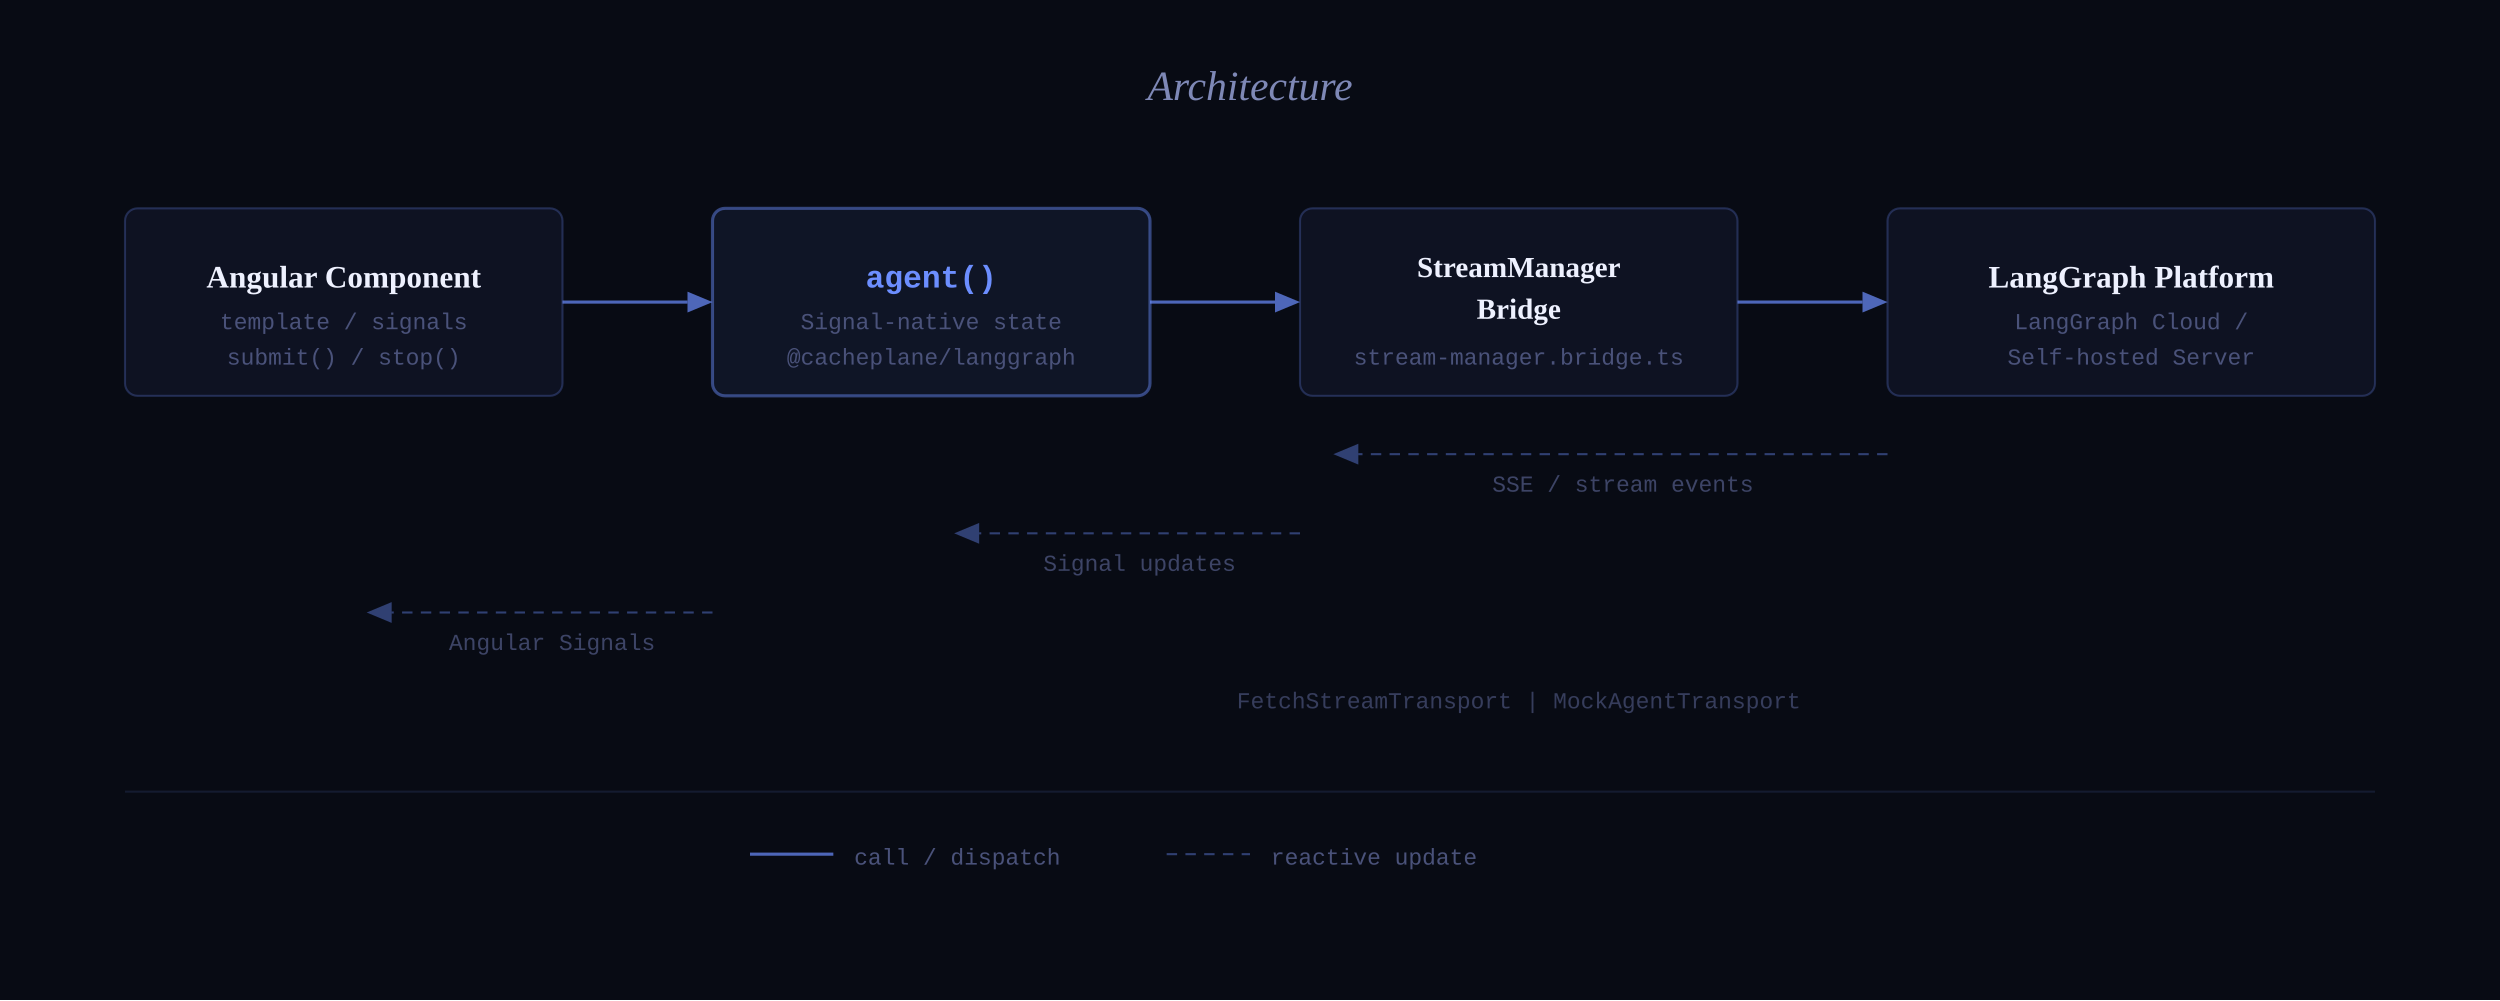
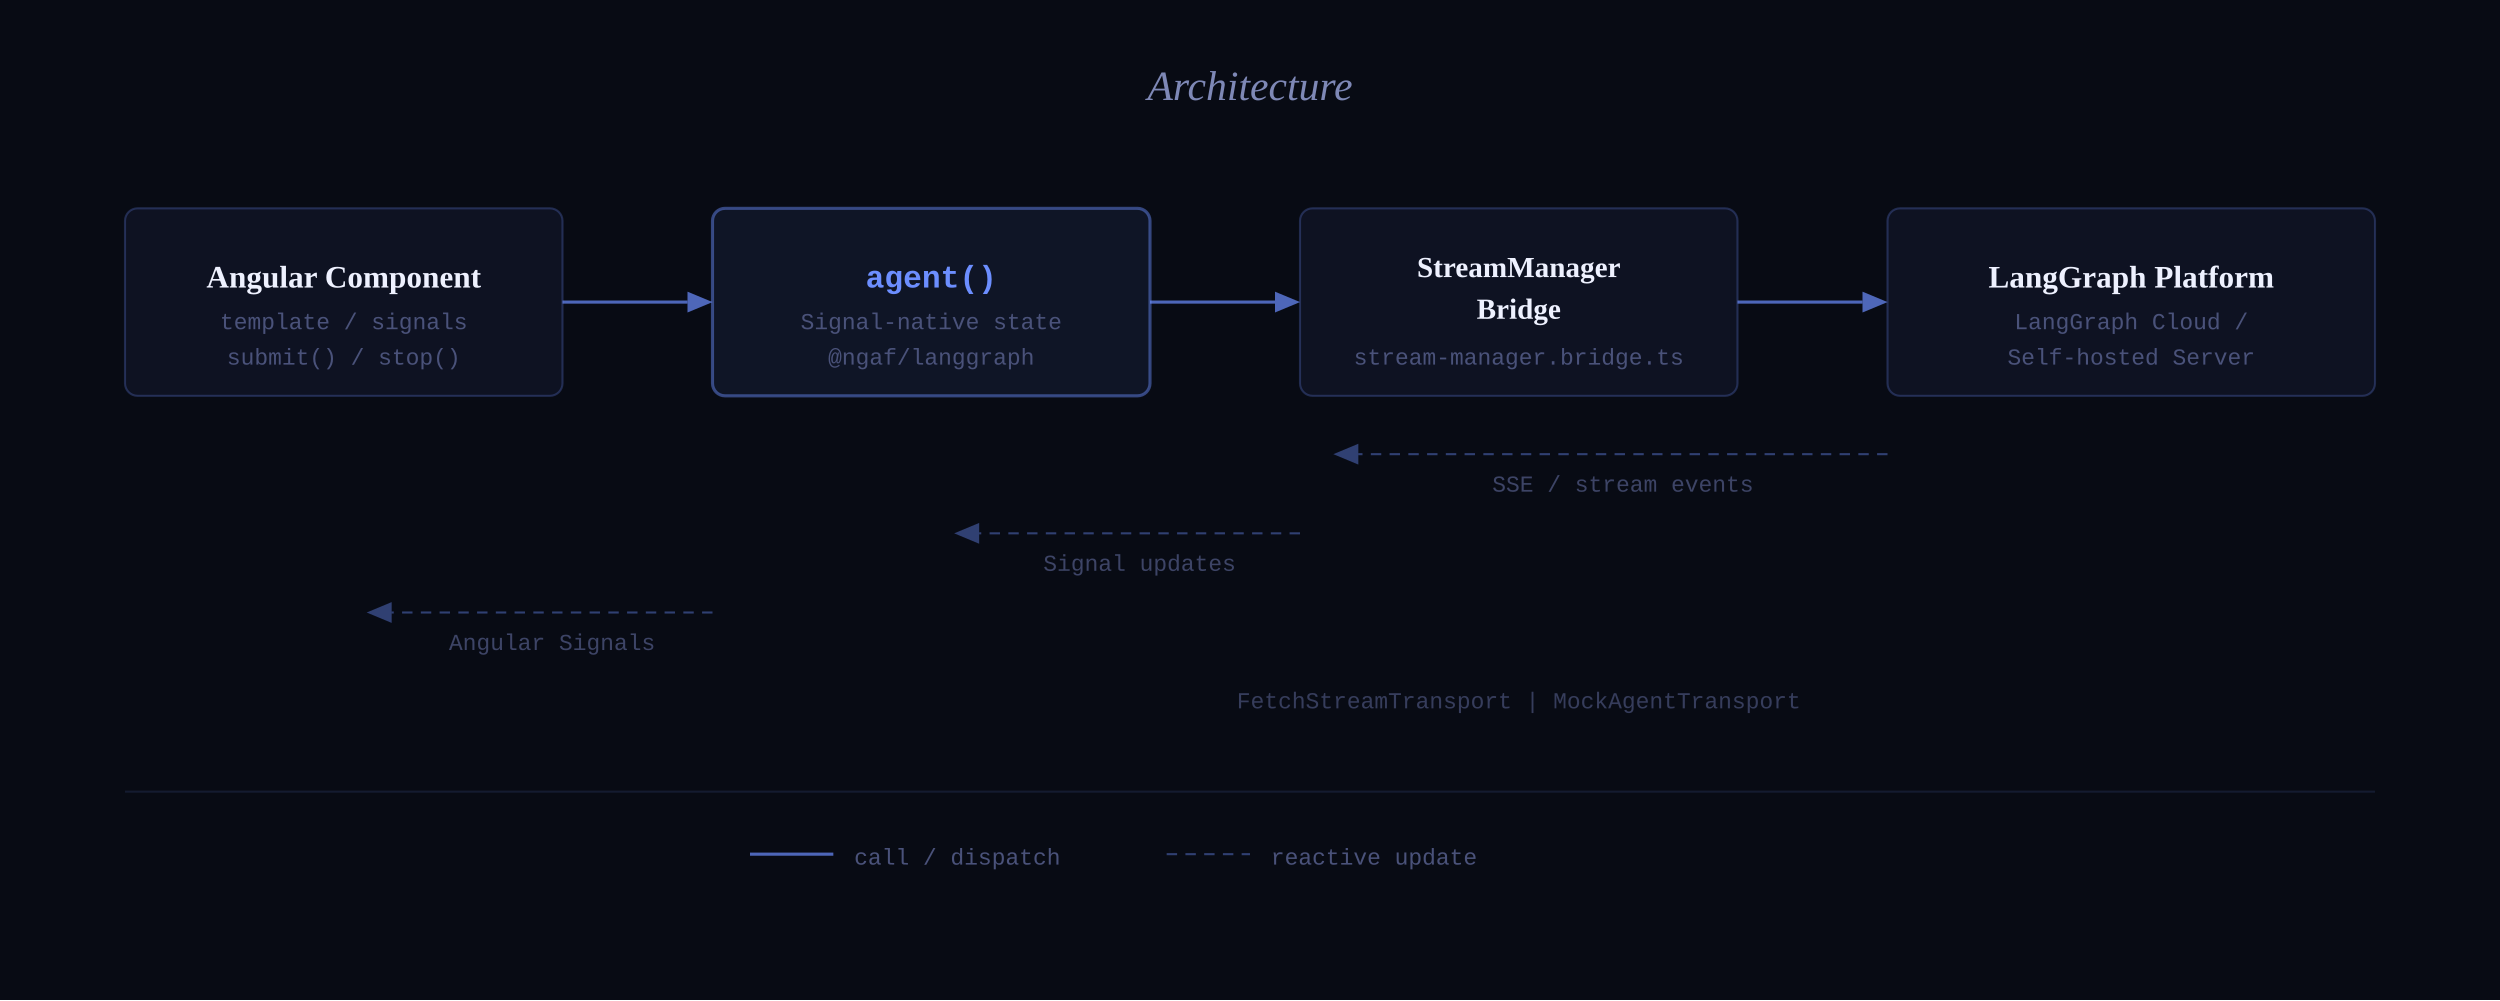
<svg xmlns="http://www.w3.org/2000/svg" viewBox="0 0 1200 480" width="1200" height="480">
  <rect width="1200" height="480" fill="#080B14" />
  <text x="600" y="48" text-anchor="middle" font-family="Georgia, 'Times New Roman', serif" font-size="20" font-style="italic" fill="#8B96C8" opacity="0.9">
    Architecture
  </text>
  <rect x="60" y="100" width="210" height="90" rx="6" fill="rgba(108,142,255,0.06)" stroke="rgba(108,142,255,0.25)" stroke-width="1" />
  <text x="165" y="138" text-anchor="middle" font-family="Georgia, 'Times New Roman', serif" font-size="15" font-weight="700" fill="#EEF1FF">Angular Component</text>
  <text x="165" y="158" text-anchor="middle" font-family="'Courier New', monospace" font-size="11" fill="#4A527A">template / signals</text>
  <text x="165" y="175" text-anchor="middle" font-family="'Courier New', monospace" font-size="11" fill="#4A527A">submit() / stop()</text>
  <line x1="270" y1="145" x2="330" y2="145" stroke="#6C8EFF" stroke-width="1.5" stroke-opacity="0.7" />
  <polygon points="330,140 342,145 330,150" fill="#6C8EFF" opacity="0.7" />
  <rect x="342" y="100" width="210" height="90" rx="6" fill="rgba(108,142,255,0.08)" stroke="rgba(108,142,255,0.45)" stroke-width="1.5" />
  <text x="447" y="138" text-anchor="middle" font-family="'Courier New', monospace" font-size="15" font-weight="700" fill="#6C8EFF">agent()</text>
  <text x="447" y="158" text-anchor="middle" font-family="'Courier New', monospace" font-size="11" fill="#4A527A">Signal-native state</text>
-   <text x="447" y="175" text-anchor="middle" font-family="'Courier New', monospace" font-size="11" fill="#4A527A">@cacheplane/langgraph</text>
+   <text x="447" y="175" text-anchor="middle" font-family="'Courier New', monospace" font-size="11" fill="#4A527A">@ngaf/langgraph</text>
  <line x1="552" y1="145" x2="612" y2="145" stroke="#6C8EFF" stroke-width="1.5" stroke-opacity="0.7" />
  <polygon points="612,140 624,145 612,150" fill="#6C8EFF" opacity="0.7" />
  <rect x="624" y="100" width="210" height="90" rx="6" fill="rgba(108,142,255,0.06)" stroke="rgba(108,142,255,0.25)" stroke-width="1" />
  <text x="729" y="133" text-anchor="middle" font-family="Georgia, 'Times New Roman', serif" font-size="14" font-weight="700" fill="#EEF1FF">StreamManager</text>
  <text x="729" y="153" text-anchor="middle" font-family="Georgia, 'Times New Roman', serif" font-size="14" font-weight="700" fill="#EEF1FF">Bridge</text>
  <text x="729" y="175" text-anchor="middle" font-family="'Courier New', monospace" font-size="11" fill="#4A527A">stream-manager.bridge.ts</text>
  <line x1="834" y1="145" x2="894" y2="145" stroke="#6C8EFF" stroke-width="1.5" stroke-opacity="0.7" />
  <polygon points="894,140 906,145 894,150" fill="#6C8EFF" opacity="0.7" />
  <rect x="906" y="100" width="234" height="90" rx="6" fill="rgba(108,142,255,0.06)" stroke="rgba(108,142,255,0.25)" stroke-width="1" />
  <text x="1023" y="138" text-anchor="middle" font-family="Georgia, 'Times New Roman', serif" font-size="15" font-weight="700" fill="#EEF1FF">LangGraph Platform</text>
  <text x="1023" y="158" text-anchor="middle" font-family="'Courier New', monospace" font-size="11" fill="#4A527A">LangGraph Cloud /</text>
  <text x="1023" y="175" text-anchor="middle" font-family="'Courier New', monospace" font-size="11" fill="#4A527A">Self-hosted Server</text>
  <line x1="906" y1="218" x2="652" y2="218" stroke="#6C8EFF" stroke-width="1" stroke-opacity="0.4" stroke-dasharray="5,4" />
  <polygon points="652,213 640,218 652,223" fill="#6C8EFF" opacity="0.4" />
  <text x="779" y="236" text-anchor="middle" font-family="'Courier New', monospace" font-size="11" fill="#4A527A" opacity="0.8">SSE / stream events</text>
  <line x1="624" y1="256" x2="470" y2="256" stroke="#6C8EFF" stroke-width="1" stroke-opacity="0.4" stroke-dasharray="5,4" />
  <polygon points="470,251 458,256 470,261" fill="#6C8EFF" opacity="0.4" />
  <text x="547" y="274" text-anchor="middle" font-family="'Courier New', monospace" font-size="11" fill="#4A527A" opacity="0.8">Signal updates</text>
  <line x1="342" y1="294" x2="188" y2="294" stroke="#6C8EFF" stroke-width="1" stroke-opacity="0.4" stroke-dasharray="5,4" />
  <polygon points="188,289 176,294 188,299" fill="#6C8EFF" opacity="0.4" />
  <text x="265" y="312" text-anchor="middle" font-family="'Courier New', monospace" font-size="11" fill="#4A527A" opacity="0.8">Angular Signals</text>
  <text x="729" y="340" text-anchor="middle" font-family="'Courier New', monospace" font-size="11" fill="#4A527A" opacity="0.7">FetchStreamTransport | MockAgentTransport</text>
  <line x1="60" y1="380" x2="1140" y2="380" stroke="#6C8EFF" stroke-width="1" stroke-opacity="0.12" />
  <line x1="360" y1="410" x2="400" y2="410" stroke="#6C8EFF" stroke-width="1.5" stroke-opacity="0.7" />
  <text x="410" y="415" font-family="'Courier New', monospace" font-size="11" fill="#4A527A">call / dispatch</text>
  <line x1="560" y1="410" x2="600" y2="410" stroke="#6C8EFF" stroke-width="1" stroke-opacity="0.4" stroke-dasharray="5,4" />
  <text x="610" y="415" font-family="'Courier New', monospace" font-size="11" fill="#4A527A">reactive update</text>
</svg>
